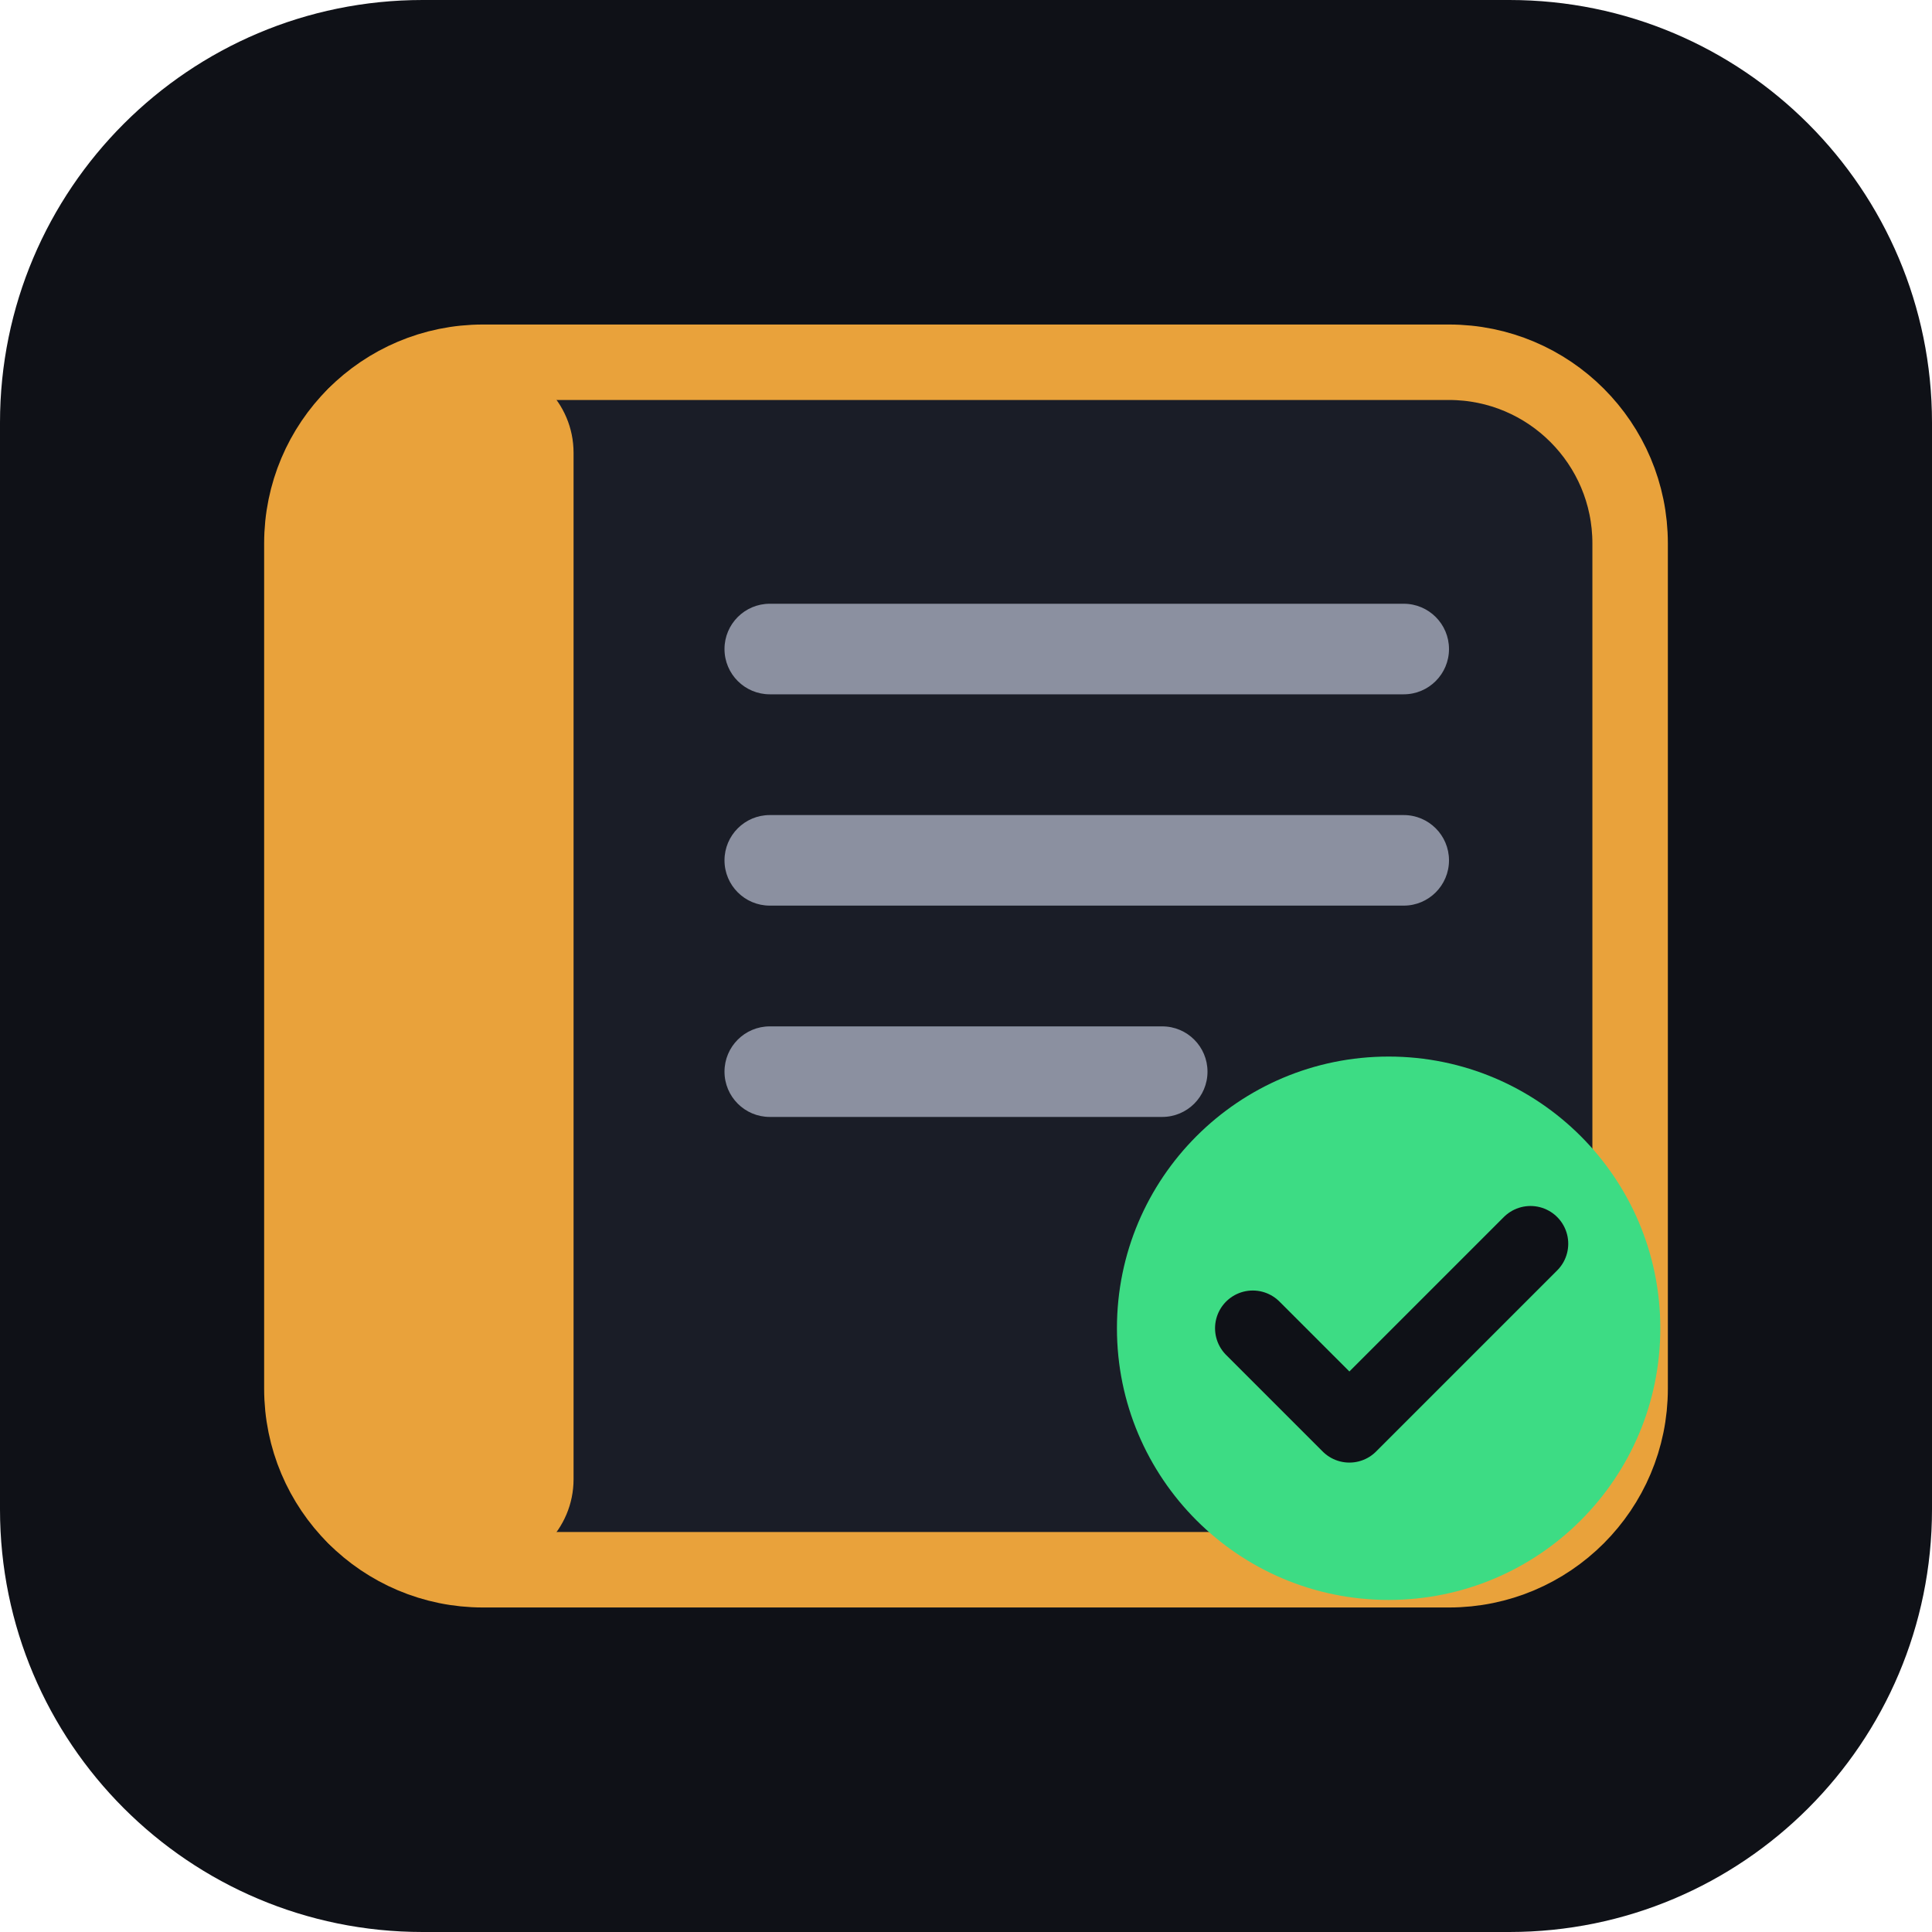
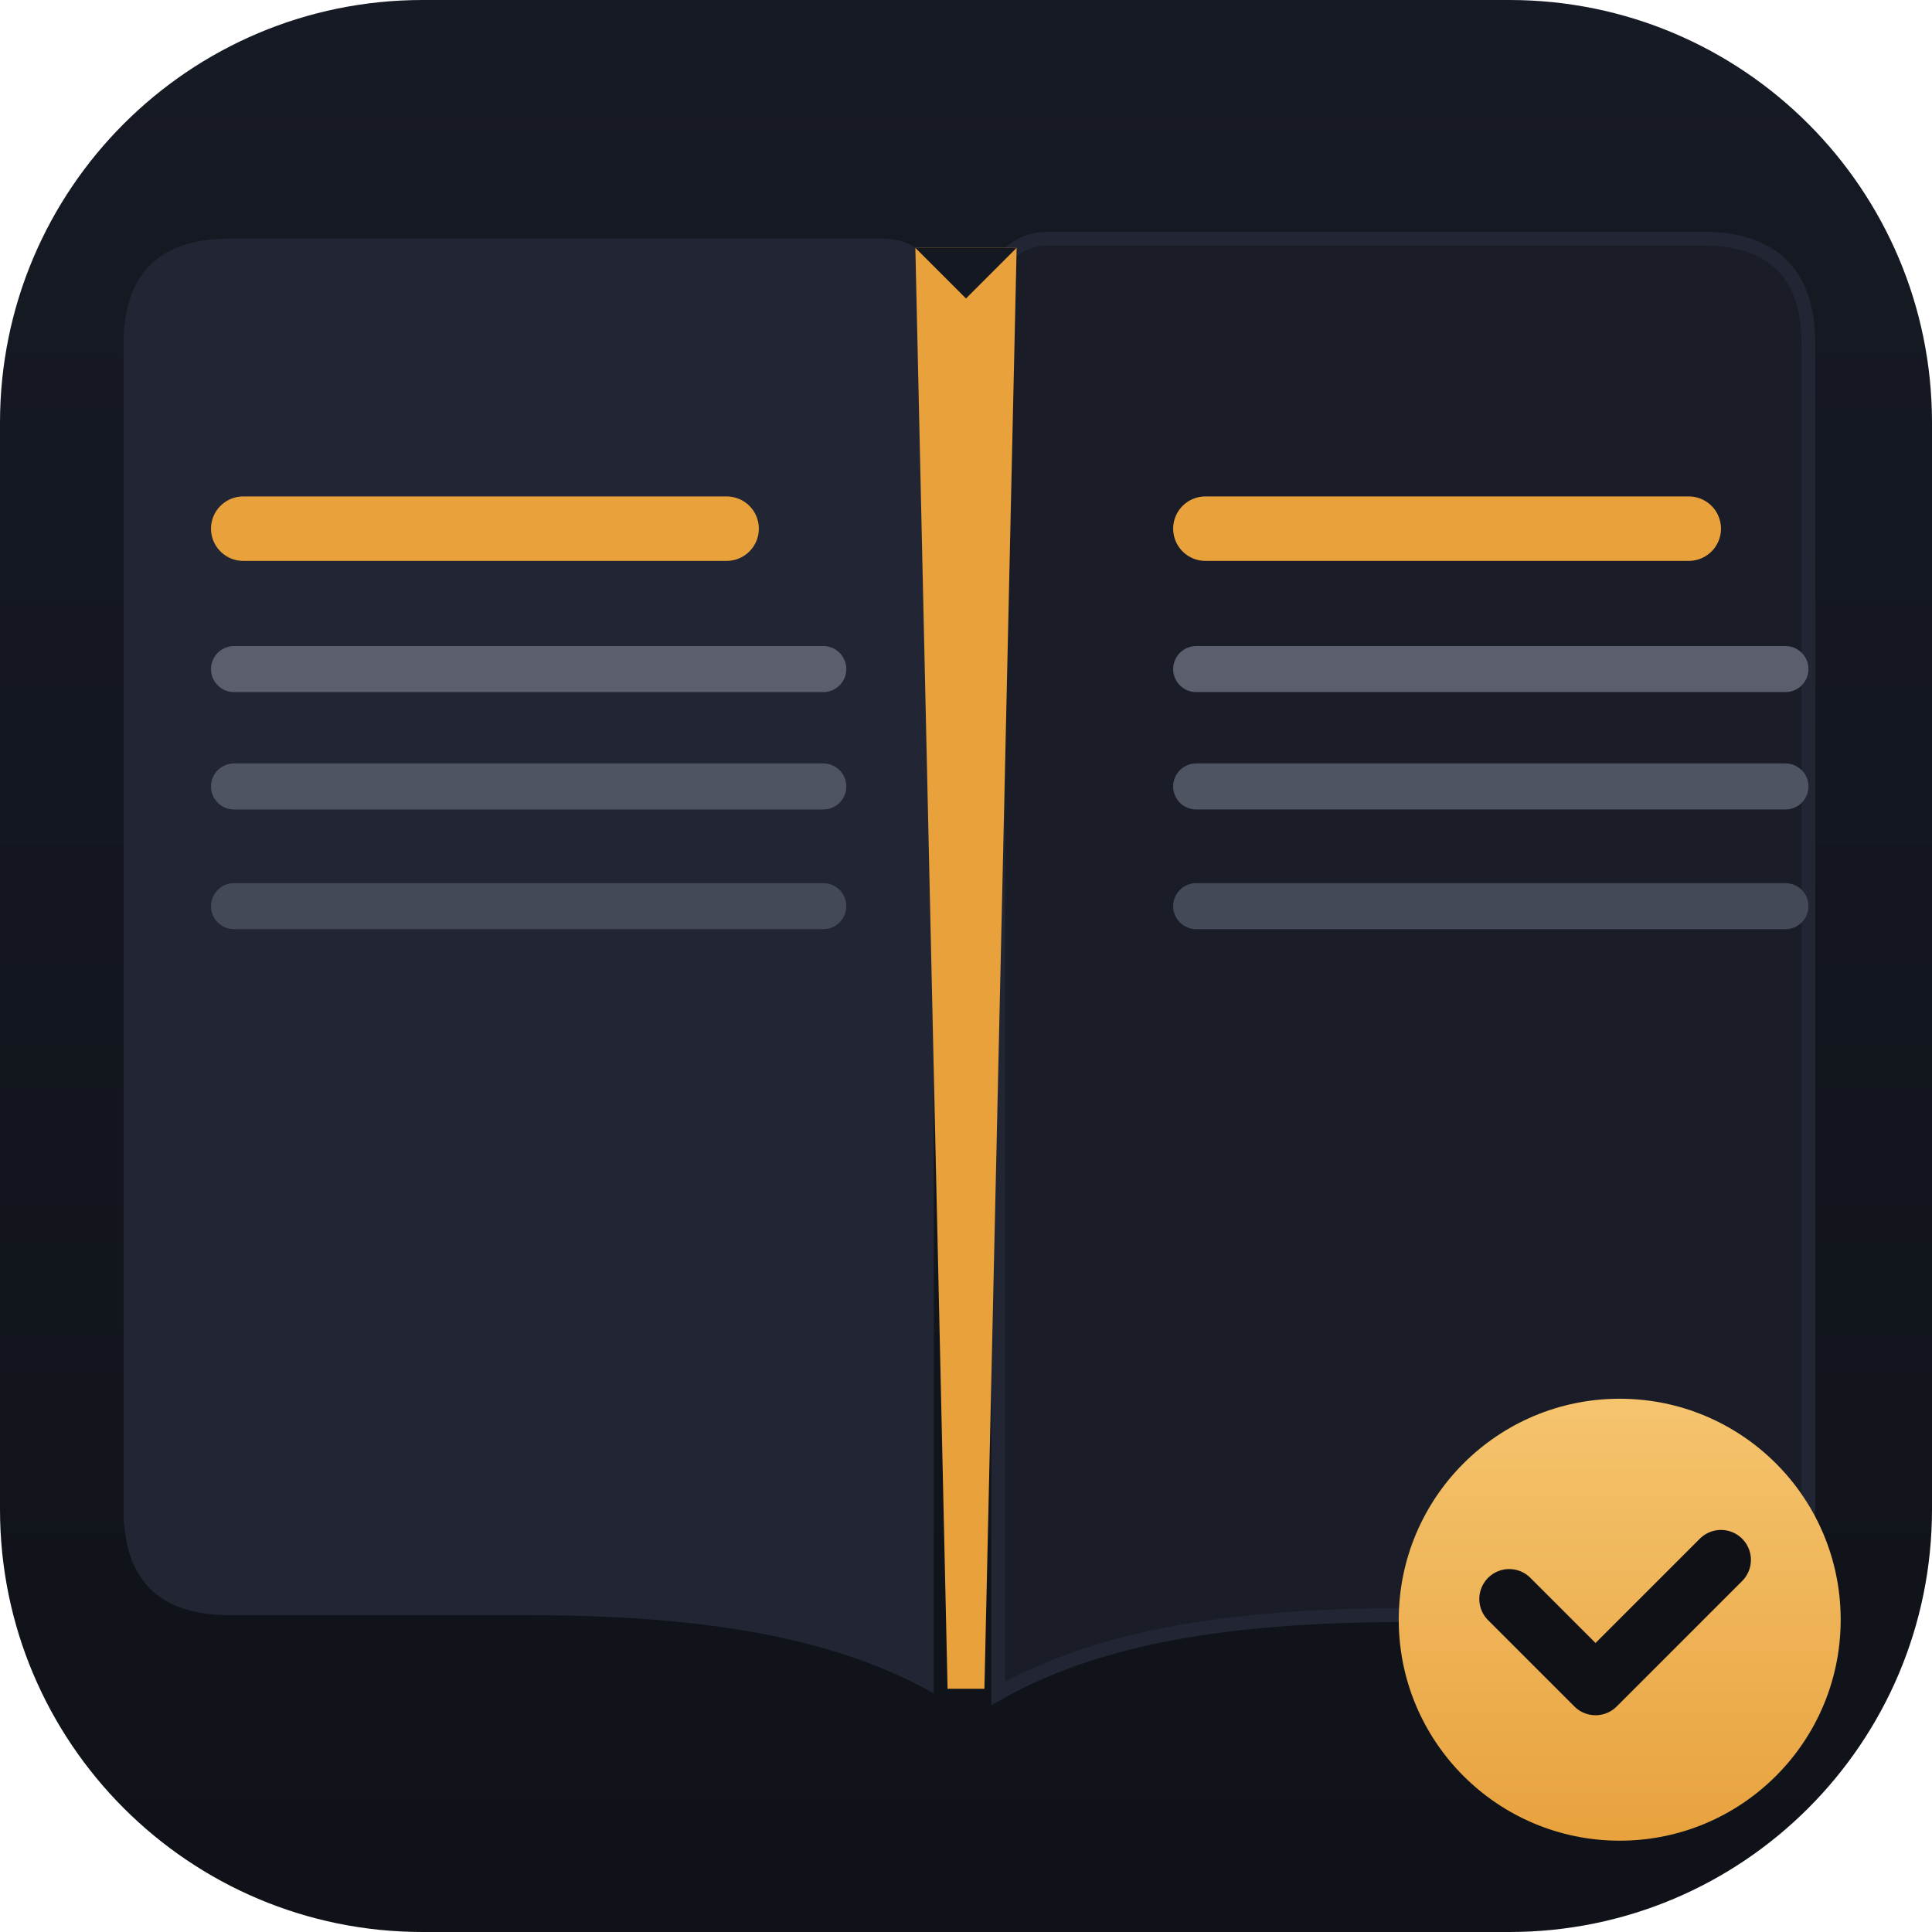
- <svg xmlns="http://www.w3.org/2000/svg" viewBox="0 0 64 64">
-   <rect width="64" height="64" fill="#0f1117" rx="14" />
-   <rect width="44" height="40" x="10" y="12" fill="#1a1d27" stroke="#e9a23b" stroke-width="2.5" rx="6" />
-   <rect width="9" height="40" x="10" y="12" fill="#e9a23b" rx="3" />
-   <rect width="24" height="3" x="24" y="20" fill="#8b90a0" rx="1.5" />
-   <rect width="24" height="3" x="24" y="27" fill="#8b90a0" rx="1.5" />
-   <rect width="16" height="3" x="24" y="34" fill="#8b90a0" rx="1.5" />
-   <circle cx="46" cy="44" r="9" fill="#3ddc84" />
-   <path fill="none" stroke="#0f1117" stroke-linecap="round" stroke-linejoin="round" stroke-width="2.5" d="m41.5 44 3.2 3.2 6-6" />
+ <svg xmlns="http://www.w3.org/2000/svg" viewBox="0 0 512 512">
+   <defs>
+     <linearGradient id="a" x1="0" x2="0" y1="0" y2="1">
+       <stop offset="0" stop-color="#161a24" />
+       <stop offset="1" stop-color="#0f1218" />
+     </linearGradient>
+     <linearGradient id="b" x1="0" x2="0" y1="0" y2="1">
+       <stop offset="0" stop-color="#f5c46e" />
+       <stop offset="1" stop-color="#e8a23e" />
+     </linearGradient>
+   </defs>
+   <rect width="512" height="512" fill="url(#a)" rx="112" />
+   <g transform="translate(-56.32 -56.32)scale(1.22)">
+     <path fill="#222634" d="M249 104v310c-23-13-53-17-89-17H96q-23 0-23-23V121q0-23 23-23h142q7 0 11 6" />
+     <path fill="#1a1d27" stroke="#222634" stroke-width="3" d="M263 104v310c23-13 53-17 89-17h64q23 0 23-23V121q0-23-23-23H274q-7 0-11 6Z" />
+     <path fill="#e9a23b" d="M245 100h22l-7 313h-8Z" />
+     <path fill="#141821" d="M245 100h22l-11 11Z" />
+     <g fill="none" stroke-linecap="round">
+       <path stroke="#e9a23b" stroke-width="14" d="M99 161h105m104 0h105" />
+       <path stroke="#5a5e6d" stroke-width="10" d="M97 191.5h128m81 0h128" />
+       <path stroke="#4f5462" stroke-width="10" d="M97 217h128m81 0h128" />
+       <path stroke="#444957" stroke-width="10" d="M97 243h128m81 0h128" />
+     </g>
+     <circle cx="398" cy="398" r="48" fill="url(#b)" />
+     <path fill="none" stroke="#0f1117" stroke-linecap="round" stroke-linejoin="round" stroke-width="13" d="m374 393.5 18.75 18.75L420 385" />
+   </g>
</svg>
